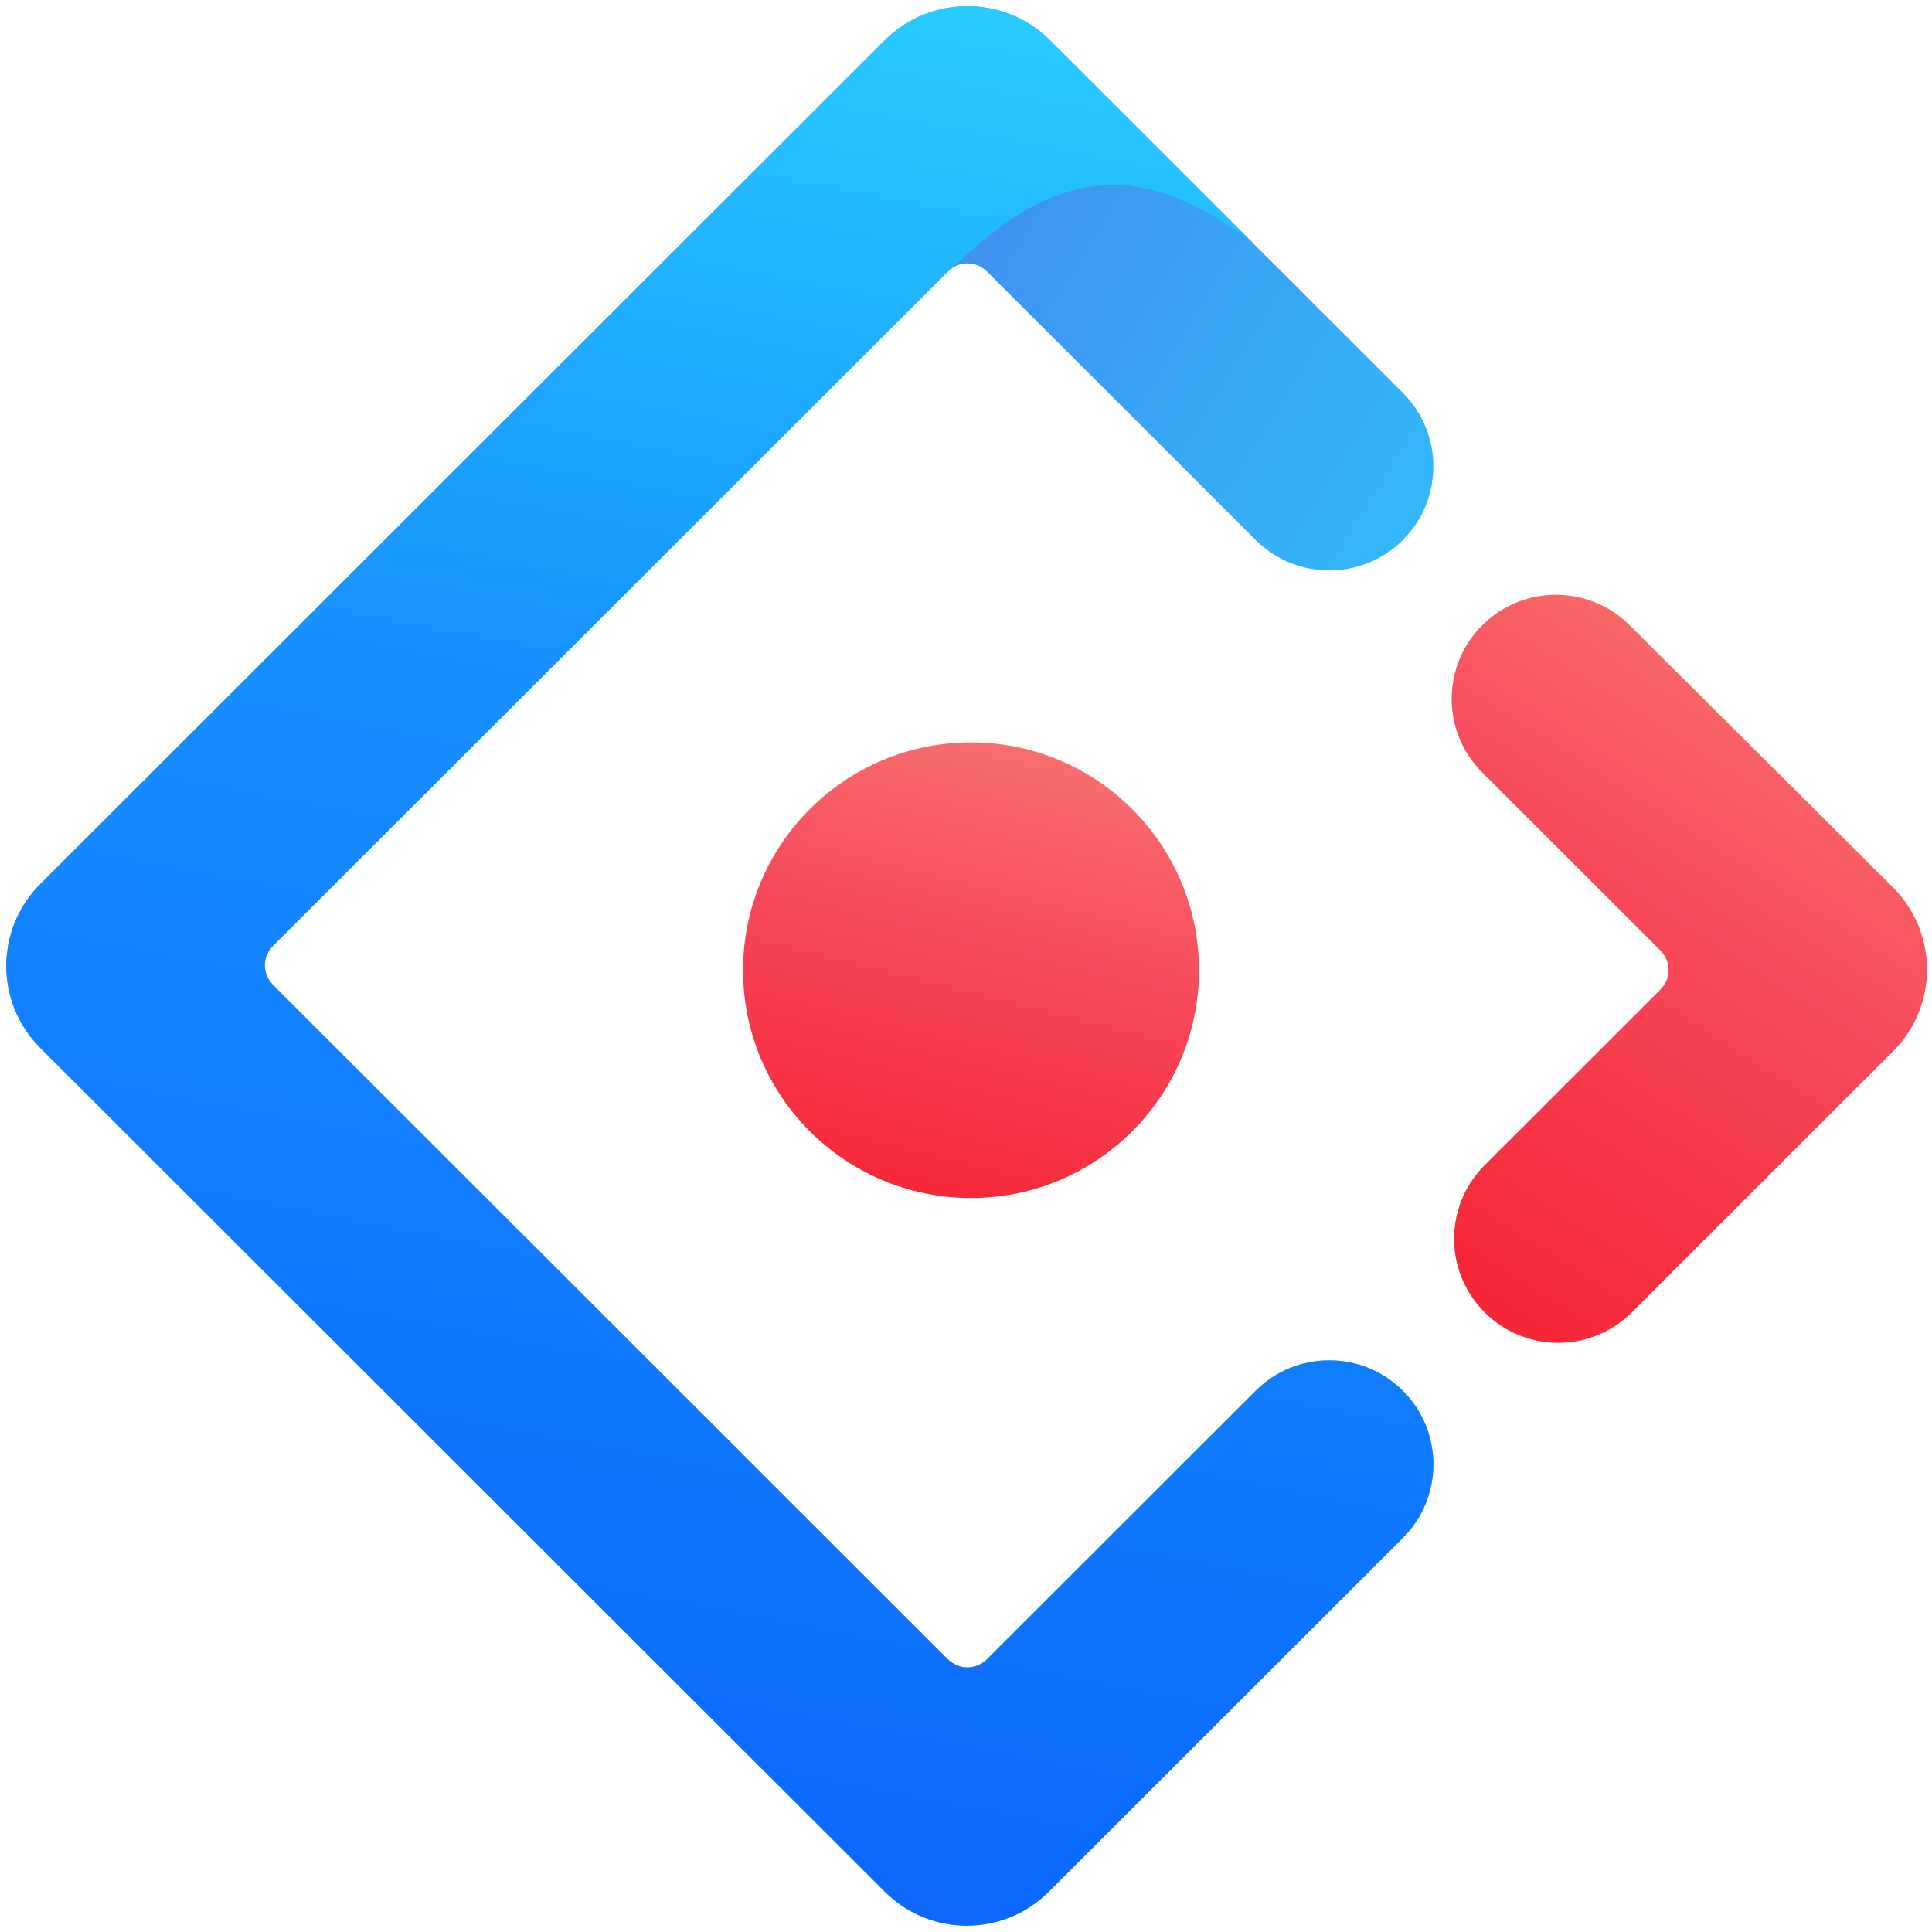
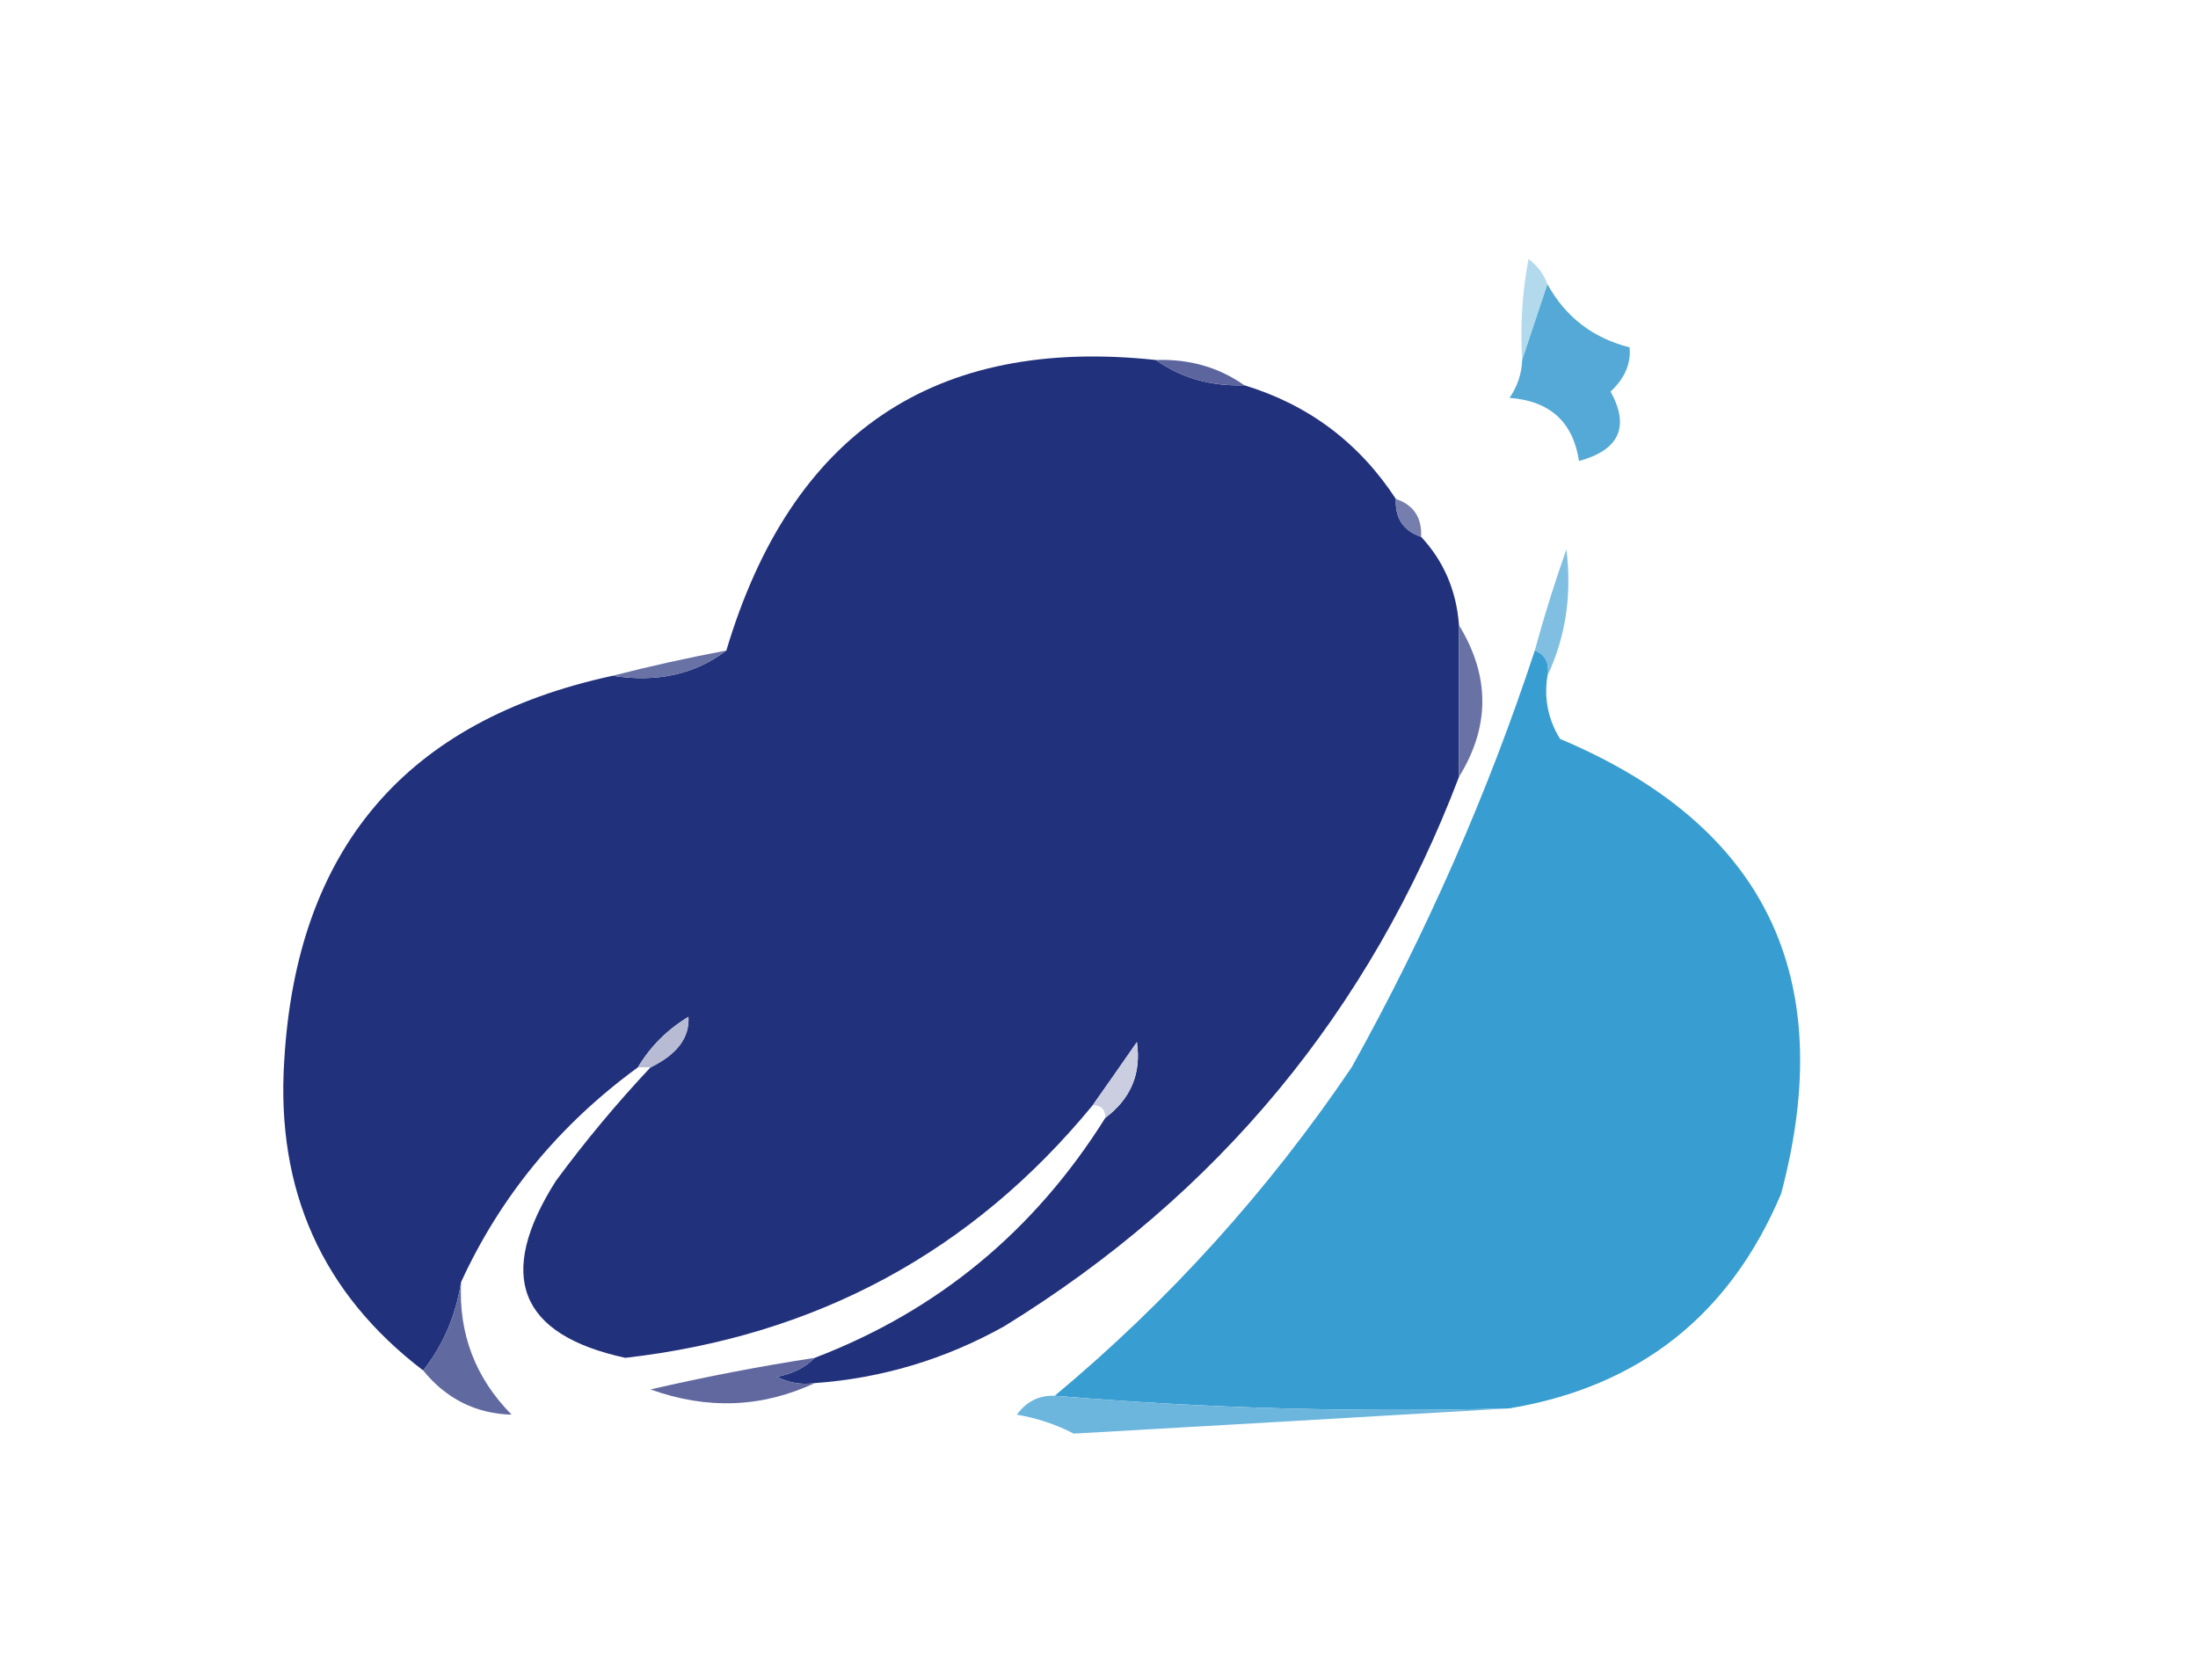
- <svg xmlns="http://www.w3.org/2000/svg" width="200" height="200" version="1.1" viewBox="0 0 200 200">
-   <defs>
-     <linearGradient id="linearGradient-1" x1="62.102%" x2="108.197%" y1="0%" y2="37.864%">
-       <stop offset="0%" stop-color="#4285EB" />
-       <stop offset="100%" stop-color="#2EC7FF" />
-     </linearGradient>
-     <linearGradient id="linearGradient-2" x1="69.644%" x2="54.043%" y1="0%" y2="108.457%">
-       <stop offset="0%" stop-color="#29CDFF" />
-       <stop offset="37.86%" stop-color="#148EFF" />
-       <stop offset="100%" stop-color="#0A60FF" />
-     </linearGradient>
-     <linearGradient id="linearGradient-3" x1="69.691%" x2="16.723%" y1="-12.974%" y2="117.391%">
-       <stop offset="0%" stop-color="#FA816E" />
-       <stop offset="41.473%" stop-color="#F74A5C" />
-       <stop offset="100%" stop-color="#F51D2C" />
-     </linearGradient>
-     <linearGradient id="linearGradient-4" x1="68.128%" x2="30.44%" y1="-35.691%" y2="114.943%">
-       <stop offset="0%" stop-color="#FA8E7D" />
-       <stop offset="51.264%" stop-color="#F74A5C" />
-       <stop offset="100%" stop-color="#F51D2C" />
-     </linearGradient>
-   </defs>
-   <g id="Page-1" fill="none" fill-rule="evenodd" stroke="none" stroke-width="1">
-     <g id="logo" transform="translate(-20, -20)">
-       <g id="Group-28-Copy-5" transform="translate(20, 20)">
-         <g id="Group-27-Copy-3">
-           <g id="Group-25" fill-rule="nonzero">
-             <g id="2">
-               <path id="Shape" fill="url(#linearGradient-1)" d="M91.588,4.177 L4.18,91.513 C-0.519,96.208 -0.519,103.792 4.18,108.487 L91.588,195.823 C96.287,200.519 103.877,200.519 108.577,195.823 L145.225,159.205 C149.434,155 149.434,148.182 145.225,143.977 C141.017,139.772 134.194,139.772 129.985,143.977 L102.202,171.737 C101.032,172.906 99.257,172.906 98.088,171.737 L28.286,101.993 C27.116,100.824 27.116,99.051 28.286,97.882 L98.088,28.138 C99.257,26.969 101.032,26.969 102.202,28.138 L129.985,55.898 C134.194,60.103 141.017,60.103 145.225,55.898 C149.434,51.693 149.434,44.876 145.225,40.671 L108.581,4.056 C103.862,-0.538 96.269,-0.501 91.588,4.177 Z" />
-               <path id="Shape" fill="url(#linearGradient-2)" d="M91.588,4.177 L4.18,91.513 C-0.519,96.208 -0.519,103.792 4.18,108.487 L91.588,195.823 C96.287,200.519 103.877,200.519 108.577,195.823 L145.225,159.205 C149.434,155 149.434,148.182 145.225,143.977 C141.017,139.772 134.194,139.772 129.985,143.977 L102.202,171.737 C101.032,172.906 99.257,172.906 98.088,171.737 L28.286,101.993 C27.116,100.824 27.116,99.051 28.286,97.882 L98.088,28.138 C101,25.627 105.752,20.542 112.73,19.352 C117.916,18.469 123.585,20.414 129.739,25.189 C125.625,21.078 118.572,14.034 108.581,4.056 C103.862,-0.538 96.269,-0.501 91.588,4.177 Z" />
-             </g>
-             <path id="Shape" fill="url(#linearGradient-3)" d="M153.686,135.855 C157.894,140.06 164.717,140.06 168.926,135.855 L195.96,108.843 C200.659,104.147 200.659,96.564 195.961,91.869 L168.691,64.718 C164.472,60.518 157.647,60.524 153.436,64.732 C149.227,68.937 149.227,75.754 153.436,79.959 L171.854,98.362 C173.024,99.531 173.024,101.305 171.854,102.473 L153.686,120.627 C149.477,124.832 149.477,131.65 153.686,135.855 Z" />
-           </g>
-           <ellipse id="Combined-Shape" cx="100.519" cy="100.437" fill="url(#linearGradient-4)" rx="23.6" ry="23.581" />
-         </g>
-       </g>
-     </g>
+ <svg xmlns="http://www.w3.org/2000/svg" version="1.1" width="174px" height="133px" style="shape-rendering:geometricPrecision; text-rendering:geometricPrecision; image-rendering:optimizeQuality; fill-rule:evenodd; clip-rule:evenodd">
+   <g>
+     <path style="opacity:1" fill="#fefffe" d="M -0.5,-0.5 C 57.5,-0.5 115.5,-0.5 173.5,-0.5C 173.5,43.833 173.5,88.167 173.5,132.5C 115.5,132.5 57.5,132.5 -0.5,132.5C -0.5,88.167 -0.5,43.833 -0.5,-0.5 Z M 0.5,0.5 C 57.833,0.5 115.167,0.5 172.5,0.5C 172.5,44.167 172.5,87.833 172.5,131.5C 115.167,131.5 57.833,131.5 0.5,131.5C 0.5,87.833 0.5,44.167 0.5,0.5 Z" />
+   </g>
+   <g>
+     <path style="opacity:1" fill="#b3d9ed" d="M 122.5,22.5 C 121.833,24.5 121.167,26.5 120.5,28.5C 120.336,25.813 120.503,23.146 121,20.5C 121.717,21.044 122.217,21.711 122.5,22.5 Z" />
+   </g>
+   <g>
+     <path style="opacity:1" fill="#55a9d6" d="M 122.5,22.5 C 123.932,25.097 126.099,26.763 129,27.5C 129.127,28.777 128.627,29.943 127.5,31C 129.026,33.788 128.192,35.621 125,36.5C 124.529,33.406 122.696,31.739 119.5,31.5C 120.127,30.583 120.461,29.583 120.5,28.5C 121.167,26.5 121.833,24.5 122.5,22.5 Z" />
+   </g>
+   <g>
+     <path style="opacity:1" fill="#21317b" d="M 91.5,28.5 C 93.514,29.924 95.848,30.59 98.5,30.5C 103.582,32.043 107.582,35.043 110.5,39.5C 110.427,41.027 111.094,42.027 112.5,42.5C 114.293,44.426 115.293,46.759 115.5,49.5C 115.5,53.5 115.5,57.5 115.5,61.5C 108.431,80.07 96.431,94.57 79.5,105C 74.817,107.617 69.817,109.117 64.5,109.5C 63.448,109.649 62.448,109.483 61.5,109C 62.737,108.768 63.737,108.268 64.5,107.5C 74.232,103.777 81.898,97.444 87.5,88.5C 89.529,86.979 90.362,84.979 90,82.5C 88.824,84.196 87.657,85.862 86.5,87.5C 76.969,99.103 64.636,105.77 49.5,107.5C 41.079,105.667 39.246,101.001 44,93.5C 46.335,90.335 48.835,87.335 51.5,84.5C 53.599,83.483 54.599,82.15 54.5,80.5C 52.812,81.521 51.479,82.855 50.5,84.5C 44.294,89.026 39.628,94.693 36.5,101.5C 36.083,104.159 35.083,106.492 33.5,108.5C 25.512,102.403 21.845,94.236 22.5,84C 23.472,67.199 32.139,57.033 48.5,53.5C 52.012,54.054 55.012,53.388 57.5,51.5C 62.634,34.289 73.967,26.622 91.5,28.5 Z" />
+   </g>
+   <g>
+     <path style="opacity:1" fill="#5c659d" d="M 91.5,28.5 C 94.152,28.41 96.486,29.076 98.5,30.5C 95.848,30.59 93.514,29.924 91.5,28.5 Z" />
+   </g>
+   <g>
+     <path style="opacity:1" fill="#757eac" d="M 110.5,39.5 C 111.906,39.973 112.573,40.973 112.5,42.5C 111.094,42.027 110.427,41.027 110.5,39.5 Z" />
+   </g>
+   <g>
+     <path style="opacity:1" fill="#80bfe1" d="M 122.5,53.5 C 122.672,52.508 122.338,51.842 121.5,51.5C 122.226,48.821 123.059,46.154 124,43.5C 124.448,47.071 123.948,50.404 122.5,53.5 Z" />
+   </g>
+   <g>
+     <path style="opacity:1" fill="#6972a5" d="M 57.5,51.5 C 55.012,53.388 52.012,54.054 48.5,53.5C 51.39,52.755 54.39,52.089 57.5,51.5 Z" />
+   </g>
+   <g>
+     <path style="opacity:1" fill="#6972a5" d="M 115.5,49.5 C 117.961,53.527 117.961,57.527 115.5,61.5C 115.5,57.5 115.5,53.5 115.5,49.5 Z" />
+   </g>
+   <g>
+     <path style="opacity:1" fill="#389dd1" d="M 121.5,51.5 C 122.338,51.842 122.672,52.508 122.5,53.5C 122.215,55.288 122.548,56.955 123.5,58.5C 139.734,65.34 145.567,77.34 141,94.5C 136.949,104.109 129.782,109.775 119.5,111.5C 107.322,111.828 95.322,111.495 83.5,110.5C 92.549,102.951 100.382,94.284 107,84.5C 112.929,73.843 117.762,62.843 121.5,51.5 Z" />
+   </g>
+   <g>
+     <path style="opacity:1" fill="#b7bcd4" d="M 51.5,84.5 C 51.167,84.5 50.833,84.5 50.5,84.5C 51.479,82.855 52.812,81.521 54.5,80.5C 54.599,82.15 53.599,83.483 51.5,84.5 Z" />
+   </g>
+   <g>
+     <path style="opacity:1" fill="#cacee0" d="M 87.5,88.5 C 87.5,87.833 87.167,87.5 86.5,87.5C 87.657,85.862 88.824,84.196 90,82.5C 90.362,84.979 89.529,86.979 87.5,88.5 Z" />
+   </g>
+   <g>
+     <path style="opacity:1" fill="#6069a0" d="M 36.5,101.5 C 36.294,105.587 37.627,109.087 40.5,112C 37.664,111.915 35.331,110.749 33.5,108.5C 35.083,106.492 36.083,104.159 36.5,101.5 Z" />
+   </g>
+   <g>
+     <path style="opacity:1" fill="#60689f" d="M 64.5,107.5 C 63.737,108.268 62.737,108.768 61.5,109C 62.448,109.483 63.448,109.649 64.5,109.5C 60.31,111.45 55.977,111.616 51.5,110C 55.816,109.004 60.149,108.17 64.5,107.5 Z" />
+   </g>
+   <g>
+     <path style="opacity:1" fill="#6cb6dd" d="M 83.5,110.5 C 95.322,111.495 107.322,111.828 119.5,111.5C 108.098,112.176 96.598,112.843 85,113.5C 83.601,112.773 82.101,112.273 80.5,112C 81.244,110.961 82.244,110.461 83.5,110.5 Z" />
  </g>
</svg>
